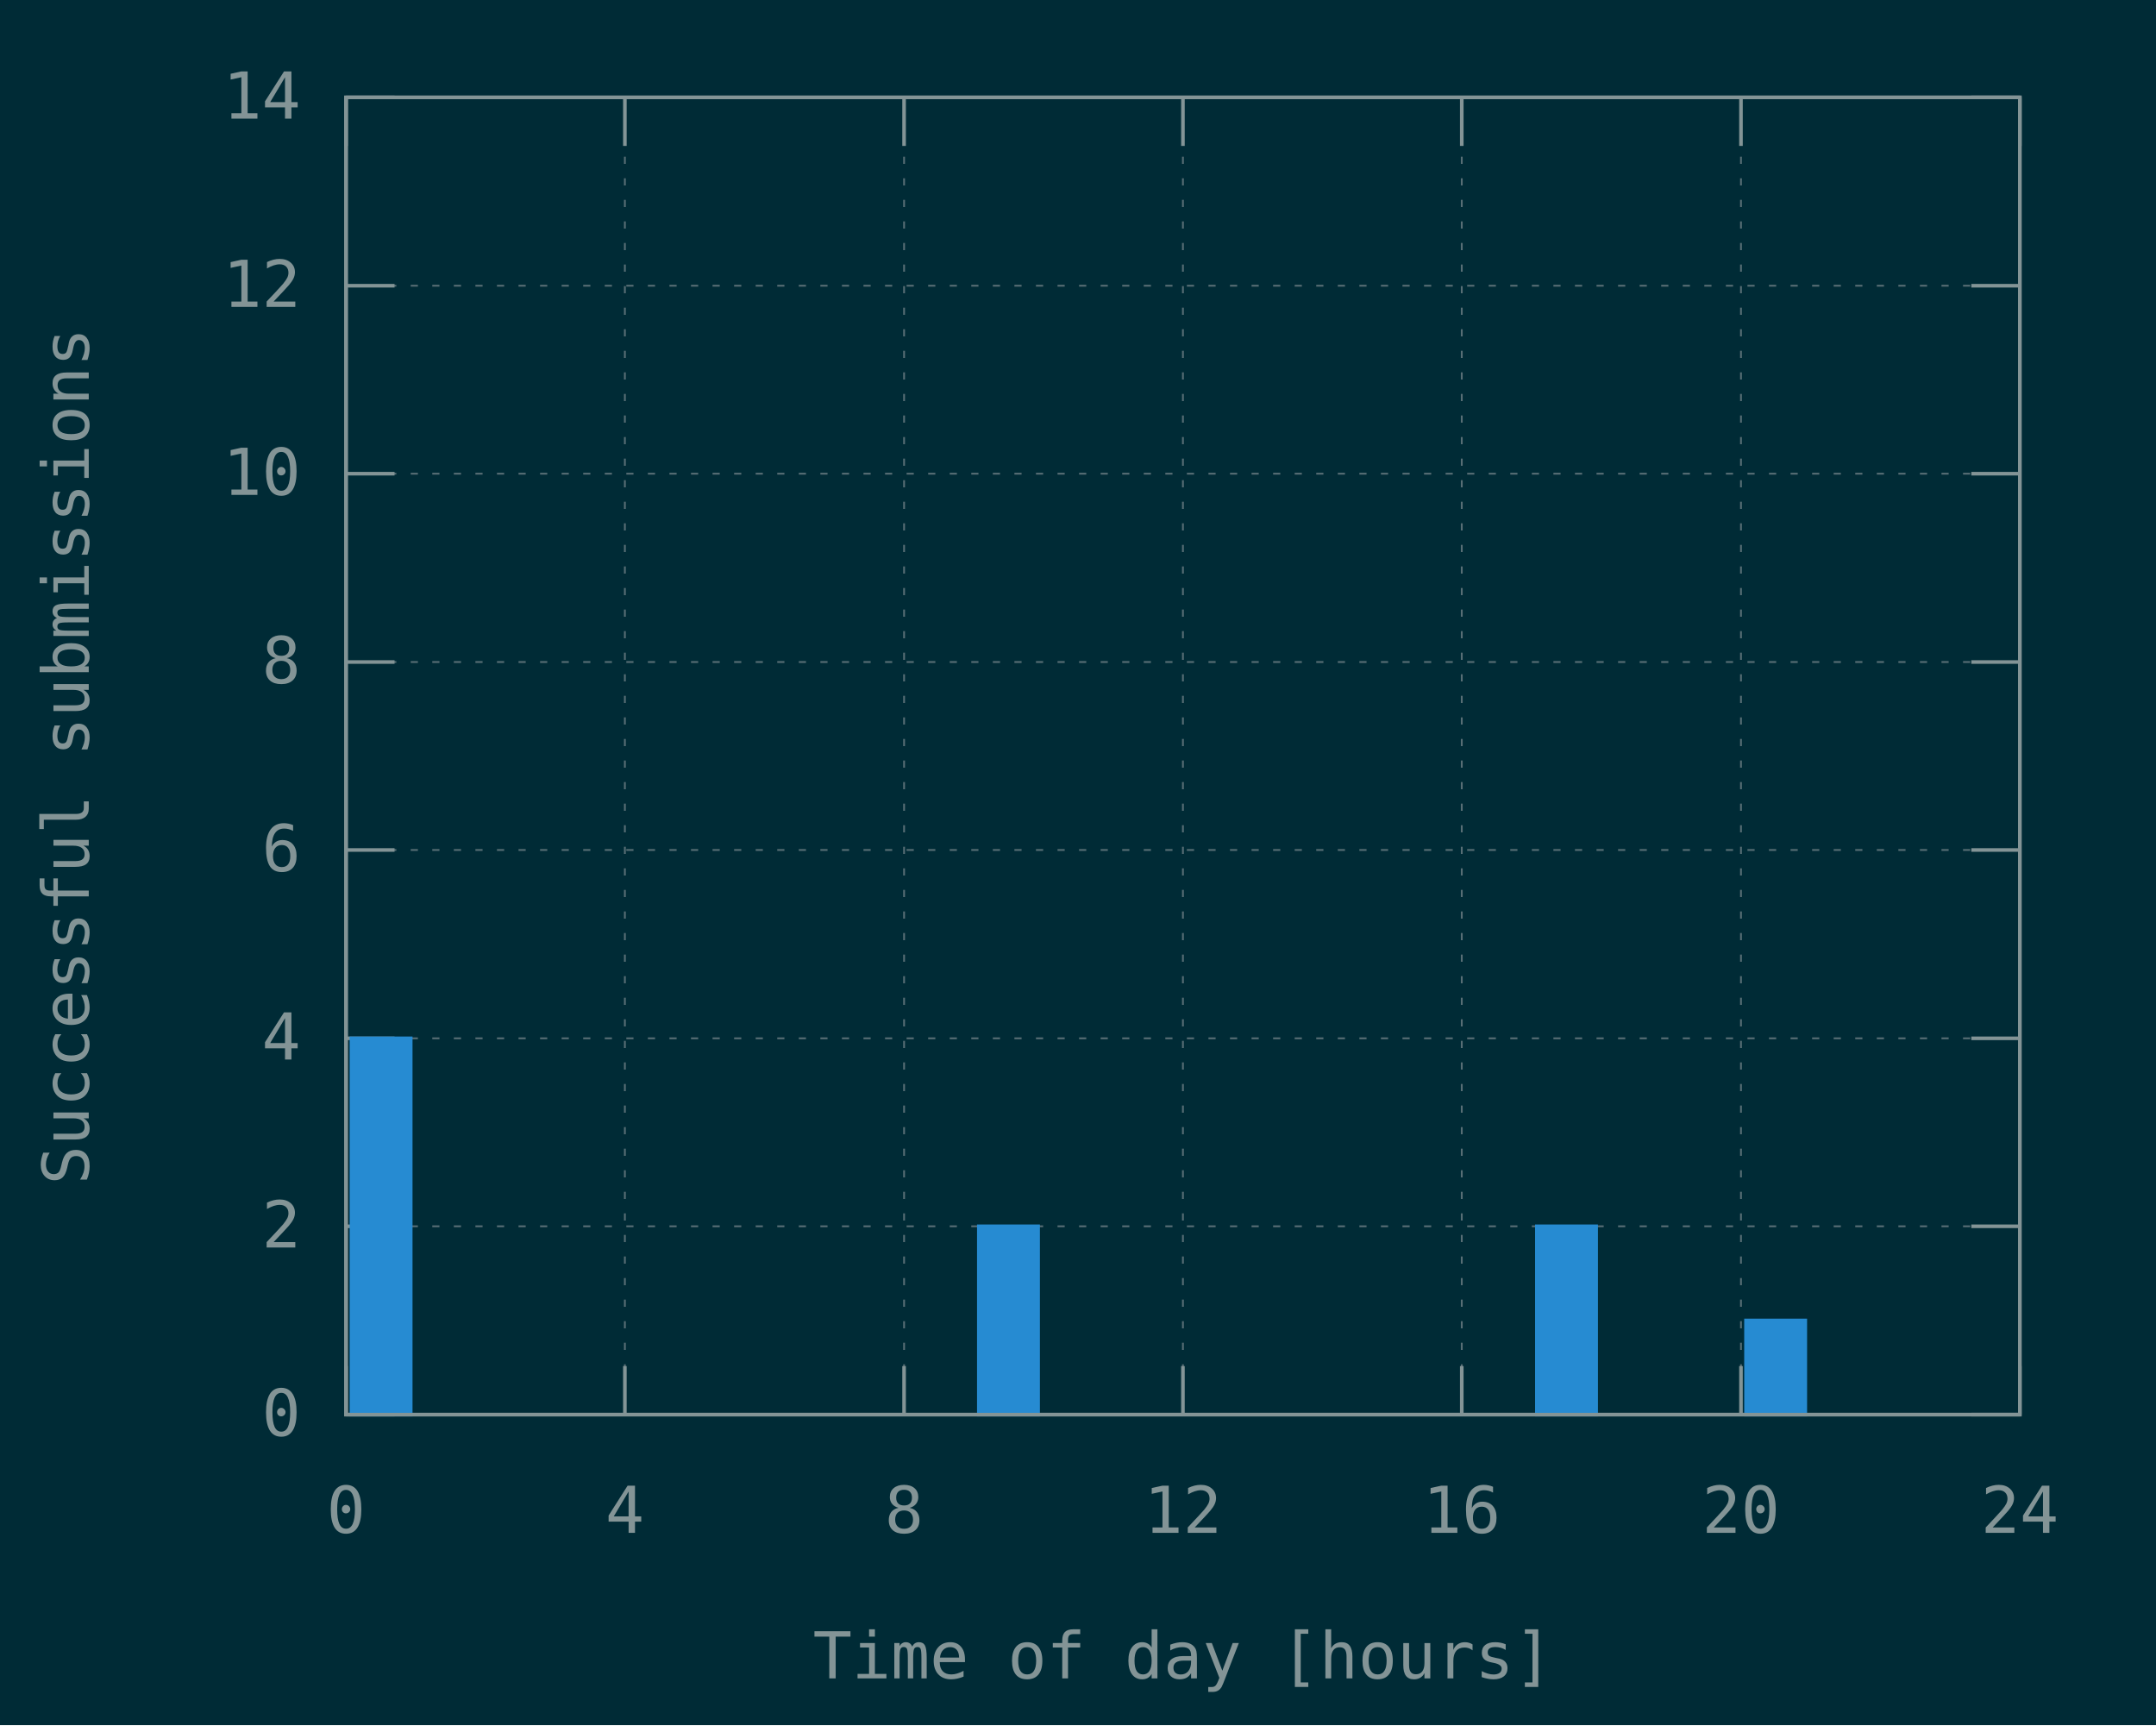
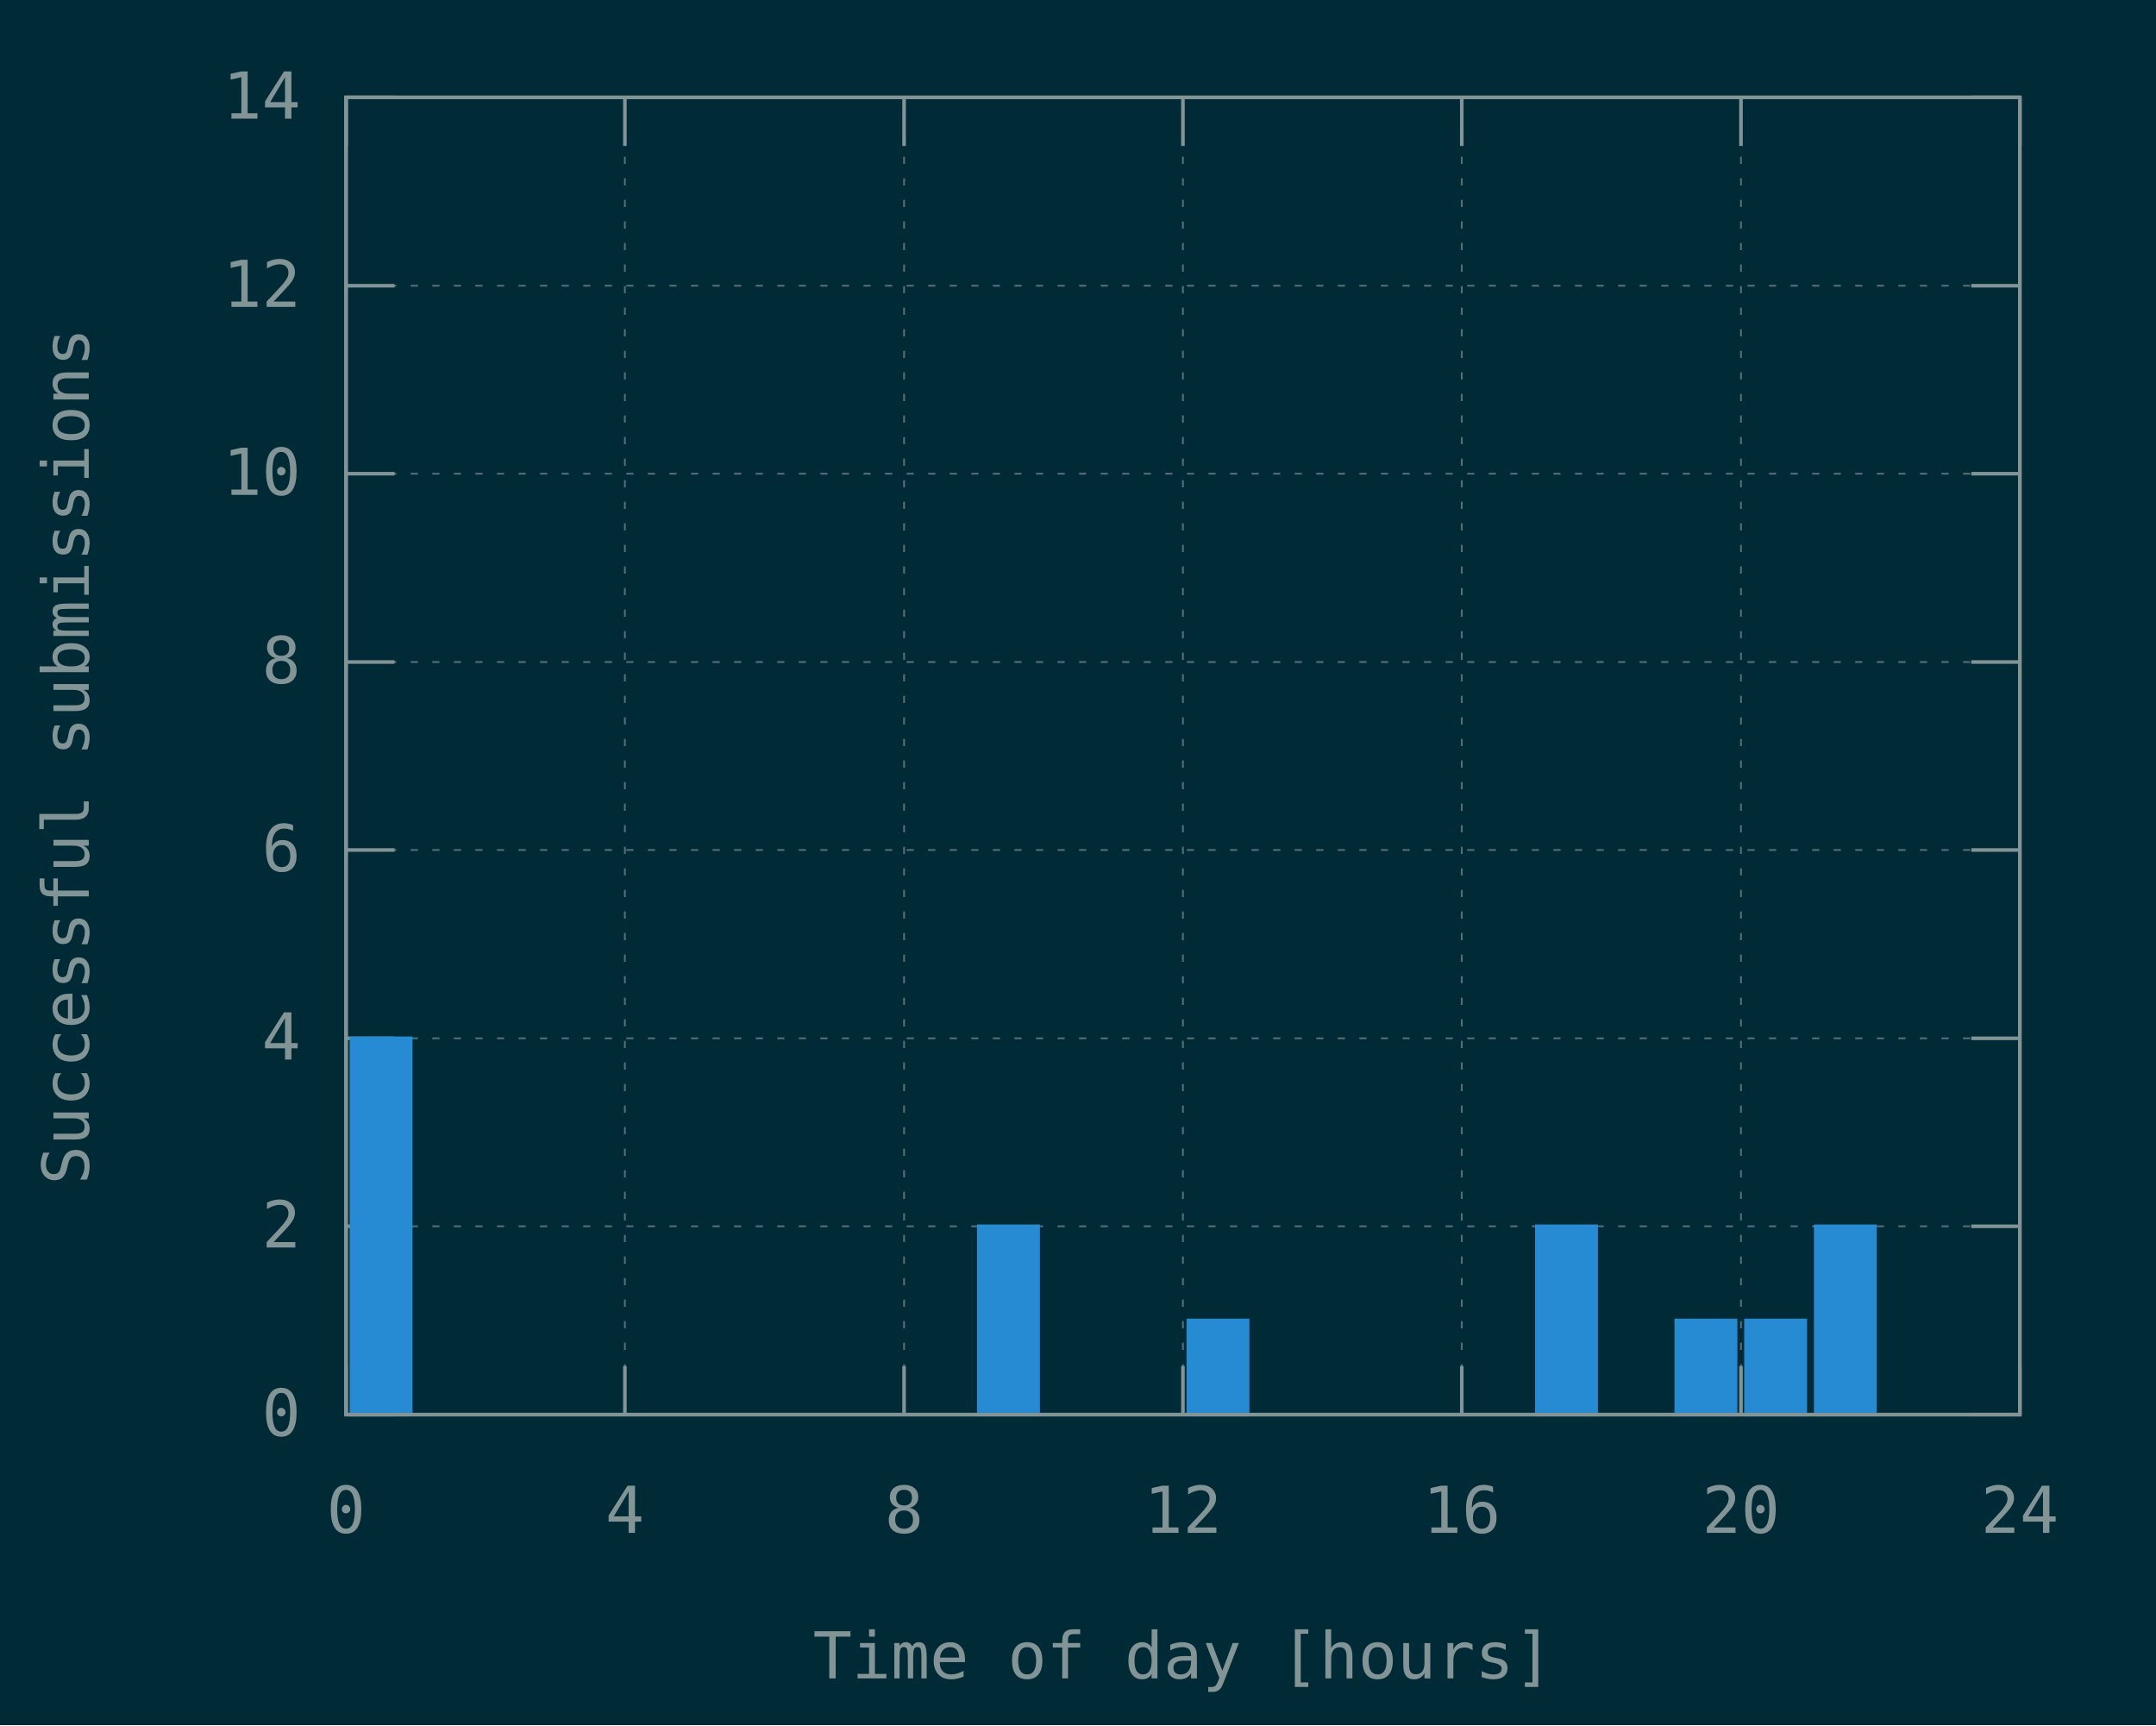
<svg xmlns="http://www.w3.org/2000/svg" xmlns:xlink="http://www.w3.org/1999/xlink" width="600" height="480" viewBox="0 0 600 480">
  <g id="gnuplot_canvas">
    <rect x="0" y="0" width="600" height="480" fill="#002b36" />
    <defs>
      <circle id="gpDot" r="0.5" stroke-width="0.5" stroke="currentColor" />
      <path id="gpPt0" stroke-width="0.148" stroke="currentColor" d="M-1,0 h2 M0,-1 v2" />
      <path id="gpPt1" stroke-width="0.148" stroke="currentColor" d="M-1,-1 L1,1 M1,-1 L-1,1" />
      <path id="gpPt2" stroke-width="0.148" stroke="currentColor" d="M-1,0 L1,0 M0,-1 L0,1 M-1,-1 L1,1 M-1,1 L1,-1" />
      <rect id="gpPt3" stroke-width="0.148" stroke="currentColor" x="-1" y="-1" width="2" height="2" />
      <rect id="gpPt4" stroke-width="0.148" stroke="currentColor" fill="currentColor" x="-1" y="-1" width="2" height="2" />
      <circle id="gpPt5" stroke-width="0.148" stroke="currentColor" cx="0" cy="0" r="1" />
      <use xlink:href="#gpPt5" id="gpPt6" fill="currentColor" stroke="none" />
      <path id="gpPt7" stroke-width="0.148" stroke="currentColor" d="M0,-1.33 L-1.33,0.67 L1.33,0.67 z" />
      <use xlink:href="#gpPt7" id="gpPt8" fill="currentColor" stroke="none" />
      <use xlink:href="#gpPt7" id="gpPt9" stroke="currentColor" transform="rotate(180)" />
      <use xlink:href="#gpPt9" id="gpPt10" fill="currentColor" stroke="none" />
      <use xlink:href="#gpPt3" id="gpPt11" stroke="currentColor" transform="rotate(45)" />
      <use xlink:href="#gpPt11" id="gpPt12" fill="currentColor" stroke="none" />
      <path id="gpPt13" stroke-width="0.148" stroke="currentColor" d="M0,1.330 L1.265,0.411 L0.782,-1.067 L-0.782,-1.076 L-1.265,0.411 z" />
      <use xlink:href="#gpPt13" id="gpPt14" fill="currentColor" stroke="none" />
      <filter id="textbox" filterUnits="objectBoundingBox" x="0" y="0" height="1" width="1">
        <feFlood flood-color="#002B36" flood-opacity="1" result="bgnd" />
        <feComposite in="SourceGraphic" in2="bgnd" operator="atop" />
      </filter>
      <filter id="greybox" filterUnits="objectBoundingBox" x="0" y="0" height="1" width="1">
        <feFlood flood-color="lightgrey" flood-opacity="1" result="grey" />
        <feComposite in="SourceGraphic" in2="grey" operator="atop" />
      </filter>
    </defs>
    <g fill="none" color="#002B36" stroke="currentColor" stroke-width="1.00" stroke-linecap="butt" stroke-linejoin="miter">
</g>
    <g fill="none" color="black" stroke="currentColor" stroke-width="1.00" stroke-linecap="butt" stroke-linejoin="miter">
</g>
    <g fill="none" color="black" stroke="rgb(131, 148, 150)" stroke-width="0.50" stroke-linecap="butt" stroke-linejoin="miter">
</g>
    <g fill="none" color="gray" stroke="currentColor" stroke-width="0.50" stroke-linecap="butt" stroke-linejoin="miter">
      <path stroke="rgb( 88, 110, 117)" stroke-dasharray="2,4" class="gridline" d="M96.3,393.6 L562.1,393.6  " />
    </g>
    <g fill="none" color="gray" stroke="rgb( 88, 110, 117)" stroke-width="1.00" stroke-linecap="butt" stroke-linejoin="miter">
</g>
    <g fill="none" color="black" stroke="currentColor" stroke-width="1.00" stroke-linecap="butt" stroke-linejoin="miter">
      <path stroke="rgb(131, 148, 150)" d="M96.3,393.6 L109.8,393.6 M562.1,393.6 L548.6,393.6  " />
      <g transform="translate(83.7,399.5)" stroke="none" fill="rgb(131,148,150)" font-family="Inconsolata" font-size="18.00" text-anchor="end">
        <text>
          <tspan font-family="Inconsolata"> 0</tspan>
        </text>
      </g>
    </g>
    <g fill="none" color="black" stroke="currentColor" stroke-width="1.00" stroke-linecap="butt" stroke-linejoin="miter">
</g>
    <g fill="none" color="black" stroke="rgb(131, 148, 150)" stroke-width="0.50" stroke-linecap="butt" stroke-linejoin="miter">
</g>
    <g fill="none" color="gray" stroke="currentColor" stroke-width="0.50" stroke-linecap="butt" stroke-linejoin="miter">
      <path stroke="rgb( 88, 110, 117)" stroke-dasharray="2,4" class="gridline" d="M96.3,341.2 L562.1,341.2  " />
    </g>
    <g fill="none" color="gray" stroke="rgb( 88, 110, 117)" stroke-width="1.00" stroke-linecap="butt" stroke-linejoin="miter">
</g>
    <g fill="none" color="black" stroke="currentColor" stroke-width="1.00" stroke-linecap="butt" stroke-linejoin="miter">
      <path stroke="rgb(131, 148, 150)" d="M96.3,341.2 L109.8,341.2 M562.1,341.2 L548.6,341.2  " />
      <g transform="translate(83.7,347.1)" stroke="none" fill="rgb(131,148,150)" font-family="Inconsolata" font-size="18.00" text-anchor="end">
        <text>
          <tspan font-family="Inconsolata"> 2</tspan>
        </text>
      </g>
    </g>
    <g fill="none" color="black" stroke="currentColor" stroke-width="1.00" stroke-linecap="butt" stroke-linejoin="miter">
</g>
    <g fill="none" color="black" stroke="rgb(131, 148, 150)" stroke-width="0.50" stroke-linecap="butt" stroke-linejoin="miter">
</g>
    <g fill="none" color="gray" stroke="currentColor" stroke-width="0.50" stroke-linecap="butt" stroke-linejoin="miter">
      <path stroke="rgb( 88, 110, 117)" stroke-dasharray="2,4" class="gridline" d="M96.3,288.9 L562.1,288.9  " />
    </g>
    <g fill="none" color="gray" stroke="rgb( 88, 110, 117)" stroke-width="1.00" stroke-linecap="butt" stroke-linejoin="miter">
</g>
    <g fill="none" color="black" stroke="currentColor" stroke-width="1.00" stroke-linecap="butt" stroke-linejoin="miter">
      <path stroke="rgb(131, 148, 150)" d="M96.3,288.9 L109.8,288.9 M562.1,288.9 L548.6,288.9  " />
      <g transform="translate(83.7,294.8)" stroke="none" fill="rgb(131,148,150)" font-family="Inconsolata" font-size="18.00" text-anchor="end">
        <text>
          <tspan font-family="Inconsolata"> 4</tspan>
        </text>
      </g>
    </g>
    <g fill="none" color="black" stroke="currentColor" stroke-width="1.00" stroke-linecap="butt" stroke-linejoin="miter">
</g>
    <g fill="none" color="black" stroke="rgb(131, 148, 150)" stroke-width="0.50" stroke-linecap="butt" stroke-linejoin="miter">
</g>
    <g fill="none" color="gray" stroke="currentColor" stroke-width="0.50" stroke-linecap="butt" stroke-linejoin="miter">
      <path stroke="rgb( 88, 110, 117)" stroke-dasharray="2,4" class="gridline" d="M96.3,236.5 L562.1,236.5  " />
    </g>
    <g fill="none" color="gray" stroke="rgb( 88, 110, 117)" stroke-width="1.00" stroke-linecap="butt" stroke-linejoin="miter">
</g>
    <g fill="none" color="black" stroke="currentColor" stroke-width="1.00" stroke-linecap="butt" stroke-linejoin="miter">
      <path stroke="rgb(131, 148, 150)" d="M96.3,236.5 L109.8,236.5 M562.1,236.5 L548.6,236.5  " />
      <g transform="translate(83.7,242.4)" stroke="none" fill="rgb(131,148,150)" font-family="Inconsolata" font-size="18.00" text-anchor="end">
        <text>
          <tspan font-family="Inconsolata"> 6</tspan>
        </text>
      </g>
    </g>
    <g fill="none" color="black" stroke="currentColor" stroke-width="1.00" stroke-linecap="butt" stroke-linejoin="miter">
</g>
    <g fill="none" color="black" stroke="rgb(131, 148, 150)" stroke-width="0.50" stroke-linecap="butt" stroke-linejoin="miter">
</g>
    <g fill="none" color="gray" stroke="currentColor" stroke-width="0.50" stroke-linecap="butt" stroke-linejoin="miter">
      <path stroke="rgb( 88, 110, 117)" stroke-dasharray="2,4" class="gridline" d="M96.3,184.2 L562.1,184.2  " />
    </g>
    <g fill="none" color="gray" stroke="rgb( 88, 110, 117)" stroke-width="1.00" stroke-linecap="butt" stroke-linejoin="miter">
</g>
    <g fill="none" color="black" stroke="currentColor" stroke-width="1.00" stroke-linecap="butt" stroke-linejoin="miter">
      <path stroke="rgb(131, 148, 150)" d="M96.3,184.2 L109.8,184.2 M562.1,184.2 L548.6,184.2  " />
      <g transform="translate(83.7,190.1)" stroke="none" fill="rgb(131,148,150)" font-family="Inconsolata" font-size="18.00" text-anchor="end">
        <text>
          <tspan font-family="Inconsolata"> 8</tspan>
        </text>
      </g>
    </g>
    <g fill="none" color="black" stroke="currentColor" stroke-width="1.00" stroke-linecap="butt" stroke-linejoin="miter">
</g>
    <g fill="none" color="black" stroke="rgb(131, 148, 150)" stroke-width="0.50" stroke-linecap="butt" stroke-linejoin="miter">
</g>
    <g fill="none" color="gray" stroke="currentColor" stroke-width="0.50" stroke-linecap="butt" stroke-linejoin="miter">
      <path stroke="rgb( 88, 110, 117)" stroke-dasharray="2,4" class="gridline" d="M96.3,131.8 L562.1,131.8  " />
    </g>
    <g fill="none" color="gray" stroke="rgb( 88, 110, 117)" stroke-width="1.00" stroke-linecap="butt" stroke-linejoin="miter">
</g>
    <g fill="none" color="black" stroke="currentColor" stroke-width="1.00" stroke-linecap="butt" stroke-linejoin="miter">
      <path stroke="rgb(131, 148, 150)" d="M96.3,131.8 L109.8,131.8 M562.1,131.8 L548.6,131.8  " />
      <g transform="translate(83.7,137.7)" stroke="none" fill="rgb(131,148,150)" font-family="Inconsolata" font-size="18.00" text-anchor="end">
        <text>
          <tspan font-family="Inconsolata"> 10</tspan>
        </text>
      </g>
    </g>
    <g fill="none" color="black" stroke="currentColor" stroke-width="1.00" stroke-linecap="butt" stroke-linejoin="miter">
</g>
    <g fill="none" color="black" stroke="rgb(131, 148, 150)" stroke-width="0.50" stroke-linecap="butt" stroke-linejoin="miter">
</g>
    <g fill="none" color="gray" stroke="currentColor" stroke-width="0.50" stroke-linecap="butt" stroke-linejoin="miter">
      <path stroke="rgb( 88, 110, 117)" stroke-dasharray="2,4" class="gridline" d="M96.3,79.5 L562.1,79.5  " />
    </g>
    <g fill="none" color="gray" stroke="rgb( 88, 110, 117)" stroke-width="1.00" stroke-linecap="butt" stroke-linejoin="miter">
</g>
    <g fill="none" color="black" stroke="currentColor" stroke-width="1.00" stroke-linecap="butt" stroke-linejoin="miter">
      <path stroke="rgb(131, 148, 150)" d="M96.3,79.5 L109.8,79.5 M562.1,79.5 L548.6,79.5  " />
      <g transform="translate(83.7,85.4)" stroke="none" fill="rgb(131,148,150)" font-family="Inconsolata" font-size="18.00" text-anchor="end">
        <text>
          <tspan font-family="Inconsolata"> 12</tspan>
        </text>
      </g>
    </g>
    <g fill="none" color="black" stroke="currentColor" stroke-width="1.00" stroke-linecap="butt" stroke-linejoin="miter">
</g>
    <g fill="none" color="black" stroke="rgb(131, 148, 150)" stroke-width="0.50" stroke-linecap="butt" stroke-linejoin="miter">
</g>
    <g fill="none" color="gray" stroke="currentColor" stroke-width="0.50" stroke-linecap="butt" stroke-linejoin="miter">
      <path stroke="rgb( 88, 110, 117)" stroke-dasharray="2,4" class="gridline" d="M96.3,27.1 L562.1,27.1  " />
    </g>
    <g fill="none" color="gray" stroke="rgb( 88, 110, 117)" stroke-width="1.00" stroke-linecap="butt" stroke-linejoin="miter">
</g>
    <g fill="none" color="black" stroke="currentColor" stroke-width="1.00" stroke-linecap="butt" stroke-linejoin="miter">
      <path stroke="rgb(131, 148, 150)" d="M96.3,27.1 L109.8,27.1 M562.1,27.1 L548.6,27.1  " />
      <g transform="translate(83.7,33.0)" stroke="none" fill="rgb(131,148,150)" font-family="Inconsolata" font-size="18.00" text-anchor="end">
        <text>
          <tspan font-family="Inconsolata"> 14</tspan>
        </text>
      </g>
    </g>
    <g fill="none" color="black" stroke="currentColor" stroke-width="1.00" stroke-linecap="butt" stroke-linejoin="miter">
</g>
    <g fill="none" color="black" stroke="rgb(131, 148, 150)" stroke-width="0.50" stroke-linecap="butt" stroke-linejoin="miter">
</g>
    <g fill="none" color="gray" stroke="currentColor" stroke-width="0.50" stroke-linecap="butt" stroke-linejoin="miter">
      <path stroke="rgb( 88, 110, 117)" stroke-dasharray="2,4" class="gridline" d="M96.3,393.6 L96.3,27.1  " />
    </g>
    <g fill="none" color="gray" stroke="rgb( 88, 110, 117)" stroke-width="1.00" stroke-linecap="butt" stroke-linejoin="miter">
</g>
    <g fill="none" color="black" stroke="currentColor" stroke-width="1.00" stroke-linecap="butt" stroke-linejoin="miter">
      <path stroke="rgb(131, 148, 150)" d="M96.3,393.6 L96.3,380.1 M96.3,27.1 L96.3,40.6  " />
      <g transform="translate(96.3,426.5)" stroke="none" fill="rgb(131,148,150)" font-family="Inconsolata" font-size="18.00" text-anchor="middle">
        <text>
          <tspan font-family="Inconsolata"> 0</tspan>
        </text>
      </g>
    </g>
    <g fill="none" color="black" stroke="currentColor" stroke-width="1.00" stroke-linecap="butt" stroke-linejoin="miter">
</g>
    <g fill="none" color="black" stroke="rgb(131, 148, 150)" stroke-width="0.50" stroke-linecap="butt" stroke-linejoin="miter">
</g>
    <g fill="none" color="gray" stroke="currentColor" stroke-width="0.50" stroke-linecap="butt" stroke-linejoin="miter">
      <path stroke="rgb( 88, 110, 117)" stroke-dasharray="2,4" class="gridline" d="M173.9,393.6 L173.9,27.1  " />
    </g>
    <g fill="none" color="gray" stroke="rgb( 88, 110, 117)" stroke-width="1.00" stroke-linecap="butt" stroke-linejoin="miter">
</g>
    <g fill="none" color="black" stroke="currentColor" stroke-width="1.00" stroke-linecap="butt" stroke-linejoin="miter">
      <path stroke="rgb(131, 148, 150)" d="M173.9,393.6 L173.9,380.1 M173.9,27.1 L173.9,40.6  " />
      <g transform="translate(173.9,426.5)" stroke="none" fill="rgb(131,148,150)" font-family="Inconsolata" font-size="18.00" text-anchor="middle">
        <text>
          <tspan font-family="Inconsolata"> 4</tspan>
        </text>
      </g>
    </g>
    <g fill="none" color="black" stroke="currentColor" stroke-width="1.00" stroke-linecap="butt" stroke-linejoin="miter">
</g>
    <g fill="none" color="black" stroke="rgb(131, 148, 150)" stroke-width="0.50" stroke-linecap="butt" stroke-linejoin="miter">
</g>
    <g fill="none" color="gray" stroke="currentColor" stroke-width="0.50" stroke-linecap="butt" stroke-linejoin="miter">
      <path stroke="rgb( 88, 110, 117)" stroke-dasharray="2,4" class="gridline" d="M251.6,393.6 L251.6,27.1  " />
    </g>
    <g fill="none" color="gray" stroke="rgb( 88, 110, 117)" stroke-width="1.00" stroke-linecap="butt" stroke-linejoin="miter">
</g>
    <g fill="none" color="black" stroke="currentColor" stroke-width="1.00" stroke-linecap="butt" stroke-linejoin="miter">
      <path stroke="rgb(131, 148, 150)" d="M251.6,393.6 L251.6,380.1 M251.6,27.1 L251.6,40.6  " />
      <g transform="translate(251.6,426.5)" stroke="none" fill="rgb(131,148,150)" font-family="Inconsolata" font-size="18.00" text-anchor="middle">
        <text>
          <tspan font-family="Inconsolata"> 8</tspan>
        </text>
      </g>
    </g>
    <g fill="none" color="black" stroke="currentColor" stroke-width="1.00" stroke-linecap="butt" stroke-linejoin="miter">
</g>
    <g fill="none" color="black" stroke="rgb(131, 148, 150)" stroke-width="0.50" stroke-linecap="butt" stroke-linejoin="miter">
</g>
    <g fill="none" color="gray" stroke="currentColor" stroke-width="0.50" stroke-linecap="butt" stroke-linejoin="miter">
      <path stroke="rgb( 88, 110, 117)" stroke-dasharray="2,4" class="gridline" d="M329.2,393.6 L329.2,27.1  " />
    </g>
    <g fill="none" color="gray" stroke="rgb( 88, 110, 117)" stroke-width="1.00" stroke-linecap="butt" stroke-linejoin="miter">
</g>
    <g fill="none" color="black" stroke="currentColor" stroke-width="1.00" stroke-linecap="butt" stroke-linejoin="miter">
      <path stroke="rgb(131, 148, 150)" d="M329.2,393.6 L329.2,380.1 M329.2,27.1 L329.2,40.6  " />
      <g transform="translate(329.2,426.5)" stroke="none" fill="rgb(131,148,150)" font-family="Inconsolata" font-size="18.00" text-anchor="middle">
        <text>
          <tspan font-family="Inconsolata"> 12</tspan>
        </text>
      </g>
    </g>
    <g fill="none" color="black" stroke="currentColor" stroke-width="1.00" stroke-linecap="butt" stroke-linejoin="miter">
</g>
    <g fill="none" color="black" stroke="rgb(131, 148, 150)" stroke-width="0.50" stroke-linecap="butt" stroke-linejoin="miter">
</g>
    <g fill="none" color="gray" stroke="currentColor" stroke-width="0.50" stroke-linecap="butt" stroke-linejoin="miter">
      <path stroke="rgb( 88, 110, 117)" stroke-dasharray="2,4" class="gridline" d="M406.8,393.6 L406.8,27.1  " />
    </g>
    <g fill="none" color="gray" stroke="rgb( 88, 110, 117)" stroke-width="1.00" stroke-linecap="butt" stroke-linejoin="miter">
</g>
    <g fill="none" color="black" stroke="currentColor" stroke-width="1.00" stroke-linecap="butt" stroke-linejoin="miter">
      <path stroke="rgb(131, 148, 150)" d="M406.8,393.6 L406.8,380.1 M406.8,27.1 L406.8,40.6  " />
      <g transform="translate(406.8,426.5)" stroke="none" fill="rgb(131,148,150)" font-family="Inconsolata" font-size="18.00" text-anchor="middle">
        <text>
          <tspan font-family="Inconsolata"> 16</tspan>
        </text>
      </g>
    </g>
    <g fill="none" color="black" stroke="currentColor" stroke-width="1.00" stroke-linecap="butt" stroke-linejoin="miter">
</g>
    <g fill="none" color="black" stroke="rgb(131, 148, 150)" stroke-width="0.50" stroke-linecap="butt" stroke-linejoin="miter">
</g>
    <g fill="none" color="gray" stroke="currentColor" stroke-width="0.50" stroke-linecap="butt" stroke-linejoin="miter">
      <path stroke="rgb( 88, 110, 117)" stroke-dasharray="2,4" class="gridline" d="M484.5,393.6 L484.5,40.6 L484.5,27.1  " />
    </g>
    <g fill="none" color="gray" stroke="rgb( 88, 110, 117)" stroke-width="1.00" stroke-linecap="butt" stroke-linejoin="miter">
</g>
    <g fill="none" color="black" stroke="currentColor" stroke-width="1.00" stroke-linecap="butt" stroke-linejoin="miter">
      <path stroke="rgb(131, 148, 150)" d="M484.5,393.6 L484.5,380.1 M484.5,27.1 L484.5,40.6  " />
      <g transform="translate(484.5,426.5)" stroke="none" fill="rgb(131,148,150)" font-family="Inconsolata" font-size="18.00" text-anchor="middle">
        <text>
          <tspan font-family="Inconsolata"> 20</tspan>
        </text>
      </g>
    </g>
    <g fill="none" color="black" stroke="currentColor" stroke-width="1.00" stroke-linecap="butt" stroke-linejoin="miter">
</g>
    <g fill="none" color="black" stroke="rgb(131, 148, 150)" stroke-width="0.50" stroke-linecap="butt" stroke-linejoin="miter">
</g>
    <g fill="none" color="gray" stroke="currentColor" stroke-width="0.50" stroke-linecap="butt" stroke-linejoin="miter">
      <path stroke="rgb( 88, 110, 117)" stroke-dasharray="2,4" class="gridline" d="M562.1,393.6 L562.1,27.1  " />
    </g>
    <g fill="none" color="gray" stroke="rgb( 88, 110, 117)" stroke-width="1.00" stroke-linecap="butt" stroke-linejoin="miter">
</g>
    <g fill="none" color="black" stroke="currentColor" stroke-width="1.00" stroke-linecap="butt" stroke-linejoin="miter">
      <path stroke="rgb(131, 148, 150)" d="M562.1,393.6 L562.1,380.1 M562.1,27.1 L562.1,40.6  " />
      <g transform="translate(562.1,426.5)" stroke="none" fill="rgb(131,148,150)" font-family="Inconsolata" font-size="18.00" text-anchor="middle">
        <text>
          <tspan font-family="Inconsolata"> 24</tspan>
        </text>
      </g>
    </g>
    <g fill="none" color="black" stroke="currentColor" stroke-width="1.00" stroke-linecap="butt" stroke-linejoin="miter">
</g>
    <g fill="none" color="black" stroke="currentColor" stroke-width="1.00" stroke-linecap="butt" stroke-linejoin="miter">
      <path stroke="rgb(131, 148, 150)" d="M96.3,27.1 L96.3,393.6 L562.1,393.6 L562.1,27.1 L96.3,27.1 Z  " />
    </g>
    <g fill="none" color="black" stroke="currentColor" stroke-width="1.00" stroke-linecap="butt" stroke-linejoin="miter">
      <g transform="translate(24.7,210.4) rotate(270)" stroke="none" fill="rgb(131,148,150)" font-family="Inconsolata" font-size="18.00" text-anchor="middle">
        <text>
          <tspan font-family="Inconsolata">Successful submissions</tspan>
        </text>
      </g>
    </g>
    <g fill="none" color="black" stroke="currentColor" stroke-width="1.00" stroke-linecap="butt" stroke-linejoin="miter">
      <g transform="translate(329.2,467.0)" stroke="none" fill="rgb(131,148,150)" font-family="Inconsolata" font-size="18.00" text-anchor="middle">
        <text>
          <tspan font-family="Inconsolata">Time of day [hours]</tspan>
        </text>
      </g>
    </g>
    <g fill="none" color="black" stroke="currentColor" stroke-width="1.00" stroke-linecap="butt" stroke-linejoin="miter">
</g>
    <g id="gnuplot_plot_1">
      <g fill="none" color="black" stroke="currentColor" stroke-width="1.00" stroke-linecap="butt" stroke-linejoin="miter">
        <g stroke="none" shape-rendering="crispEdges">
          <polygon fill="rgb( 38, 139, 210)" points="97.8,393.6 114.4,393.6 114.4,288.8 97.8,288.8 " />
        </g>
        <path stroke="rgb( 38, 139, 210)" d="M97.8,393.6 L97.8,288.9 L114.3,288.9 L114.3,393.6 L97.8,393.6 Z  " />
        <g stroke="none" shape-rendering="crispEdges">
          <polygon fill="rgb( 38, 139, 210)" points="272.4,393.6 289.0,393.6 289.0,341.1 272.4,341.1 " />
        </g>
        <path stroke="rgb( 38, 139, 210)" d="M272.4,393.6 L272.4,341.2 L288.9,341.2 L288.9,393.6 L272.4,393.6 Z  " />
        <g stroke="none" shape-rendering="crispEdges">
+           <polygon fill="rgb( 38, 139, 210)" points="330.7,393.6 347.3,393.6 347.3,367.3 330.7,367.3 " />
+         </g>
+         <path stroke="rgb( 38, 139, 210)" d="M330.7,393.6 L330.7,367.4 L347.2,367.4 L347.2,393.6 L330.7,393.6 Z  " />
+         <g stroke="none" shape-rendering="crispEdges">
          <polygon fill="rgb( 38, 139, 210)" points="427.7,393.6 444.3,393.6 444.3,341.1 427.7,341.1 " />
        </g>
        <path stroke="rgb( 38, 139, 210)" d="M427.7,393.6 L427.7,341.2 L444.2,341.2 L444.2,393.6 L427.7,393.6 Z  " />
        <g stroke="none" shape-rendering="crispEdges">
+           <polygon fill="rgb( 38, 139, 210)" points="466.5,393.6 483.1,393.6 483.1,367.3 466.5,367.3 " />
+         </g>
+         <path stroke="rgb( 38, 139, 210)" d="M466.5,393.6 L466.5,367.4 L483.0,367.4 L483.0,393.6 L466.5,393.6 Z  " />
+         <g stroke="none" shape-rendering="crispEdges">
          <polygon fill="rgb( 38, 139, 210)" points="485.9,393.6 502.5,393.6 502.5,367.3 485.9,367.3 " />
        </g>
        <path stroke="rgb( 38, 139, 210)" d="M485.9,393.6 L485.9,367.4 L502.4,367.4 L502.4,393.6 L485.9,393.6 Z  " />
+         <g stroke="none" shape-rendering="crispEdges">
+           <polygon fill="rgb( 38, 139, 210)" points="505.3,393.6 521.9,393.6 521.9,341.1 505.3,341.1 " />
+         </g>
+         <path stroke="rgb( 38, 139, 210)" d="M505.3,393.6 L505.3,341.2 L521.8,341.2 L521.8,393.6 L505.3,393.6 Z  " />
      </g>
    </g>
    <g fill="none" color="#002B36" stroke="rgb( 38, 139, 210)" stroke-width="2.00" stroke-linecap="butt" stroke-linejoin="miter">
</g>
    <g fill="none" color="black" stroke="currentColor" stroke-width="2.00" stroke-linecap="butt" stroke-linejoin="miter">
</g>
    <g fill="none" color="black" stroke="black" stroke-width="1.00" stroke-linecap="butt" stroke-linejoin="miter">
</g>
    <g fill="none" color="black" stroke="currentColor" stroke-width="1.00" stroke-linecap="butt" stroke-linejoin="miter">
      <path stroke="rgb(131, 148, 150)" d="M96.3,27.1 L96.3,393.6 L562.1,393.6 L562.1,27.1 L96.3,27.1 Z  " />
    </g>
    <g fill="none" color="black" stroke="currentColor" stroke-width="1.00" stroke-linecap="butt" stroke-linejoin="miter">
</g>
  </g>
</svg>
